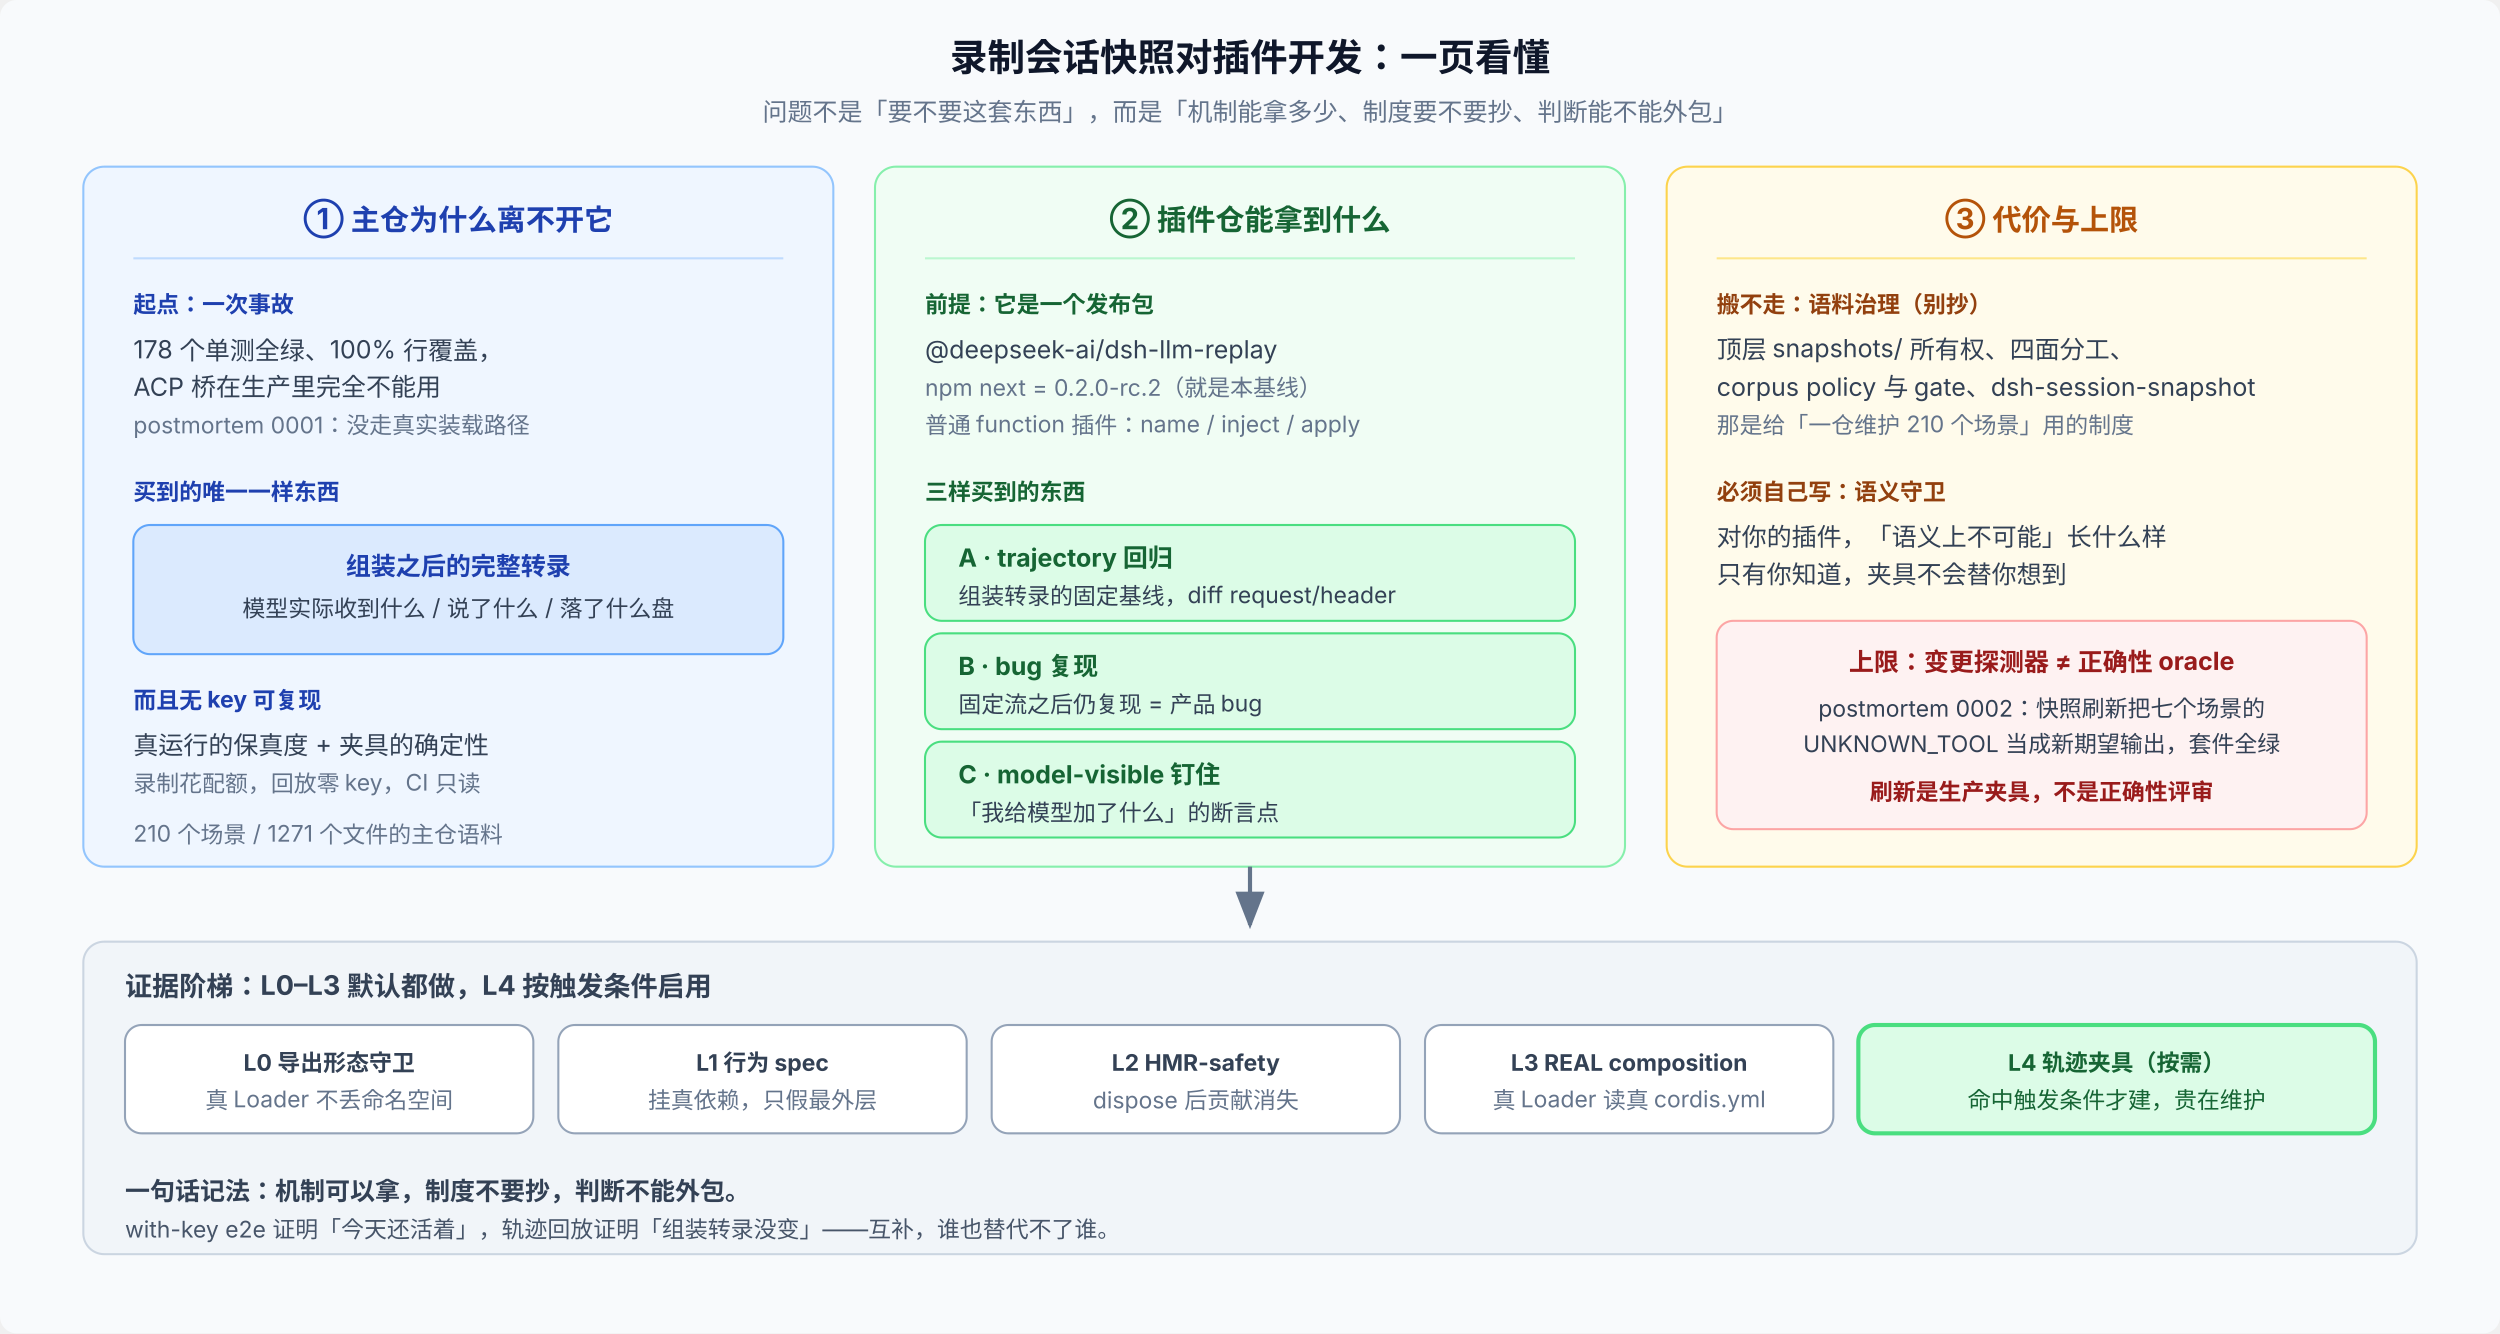
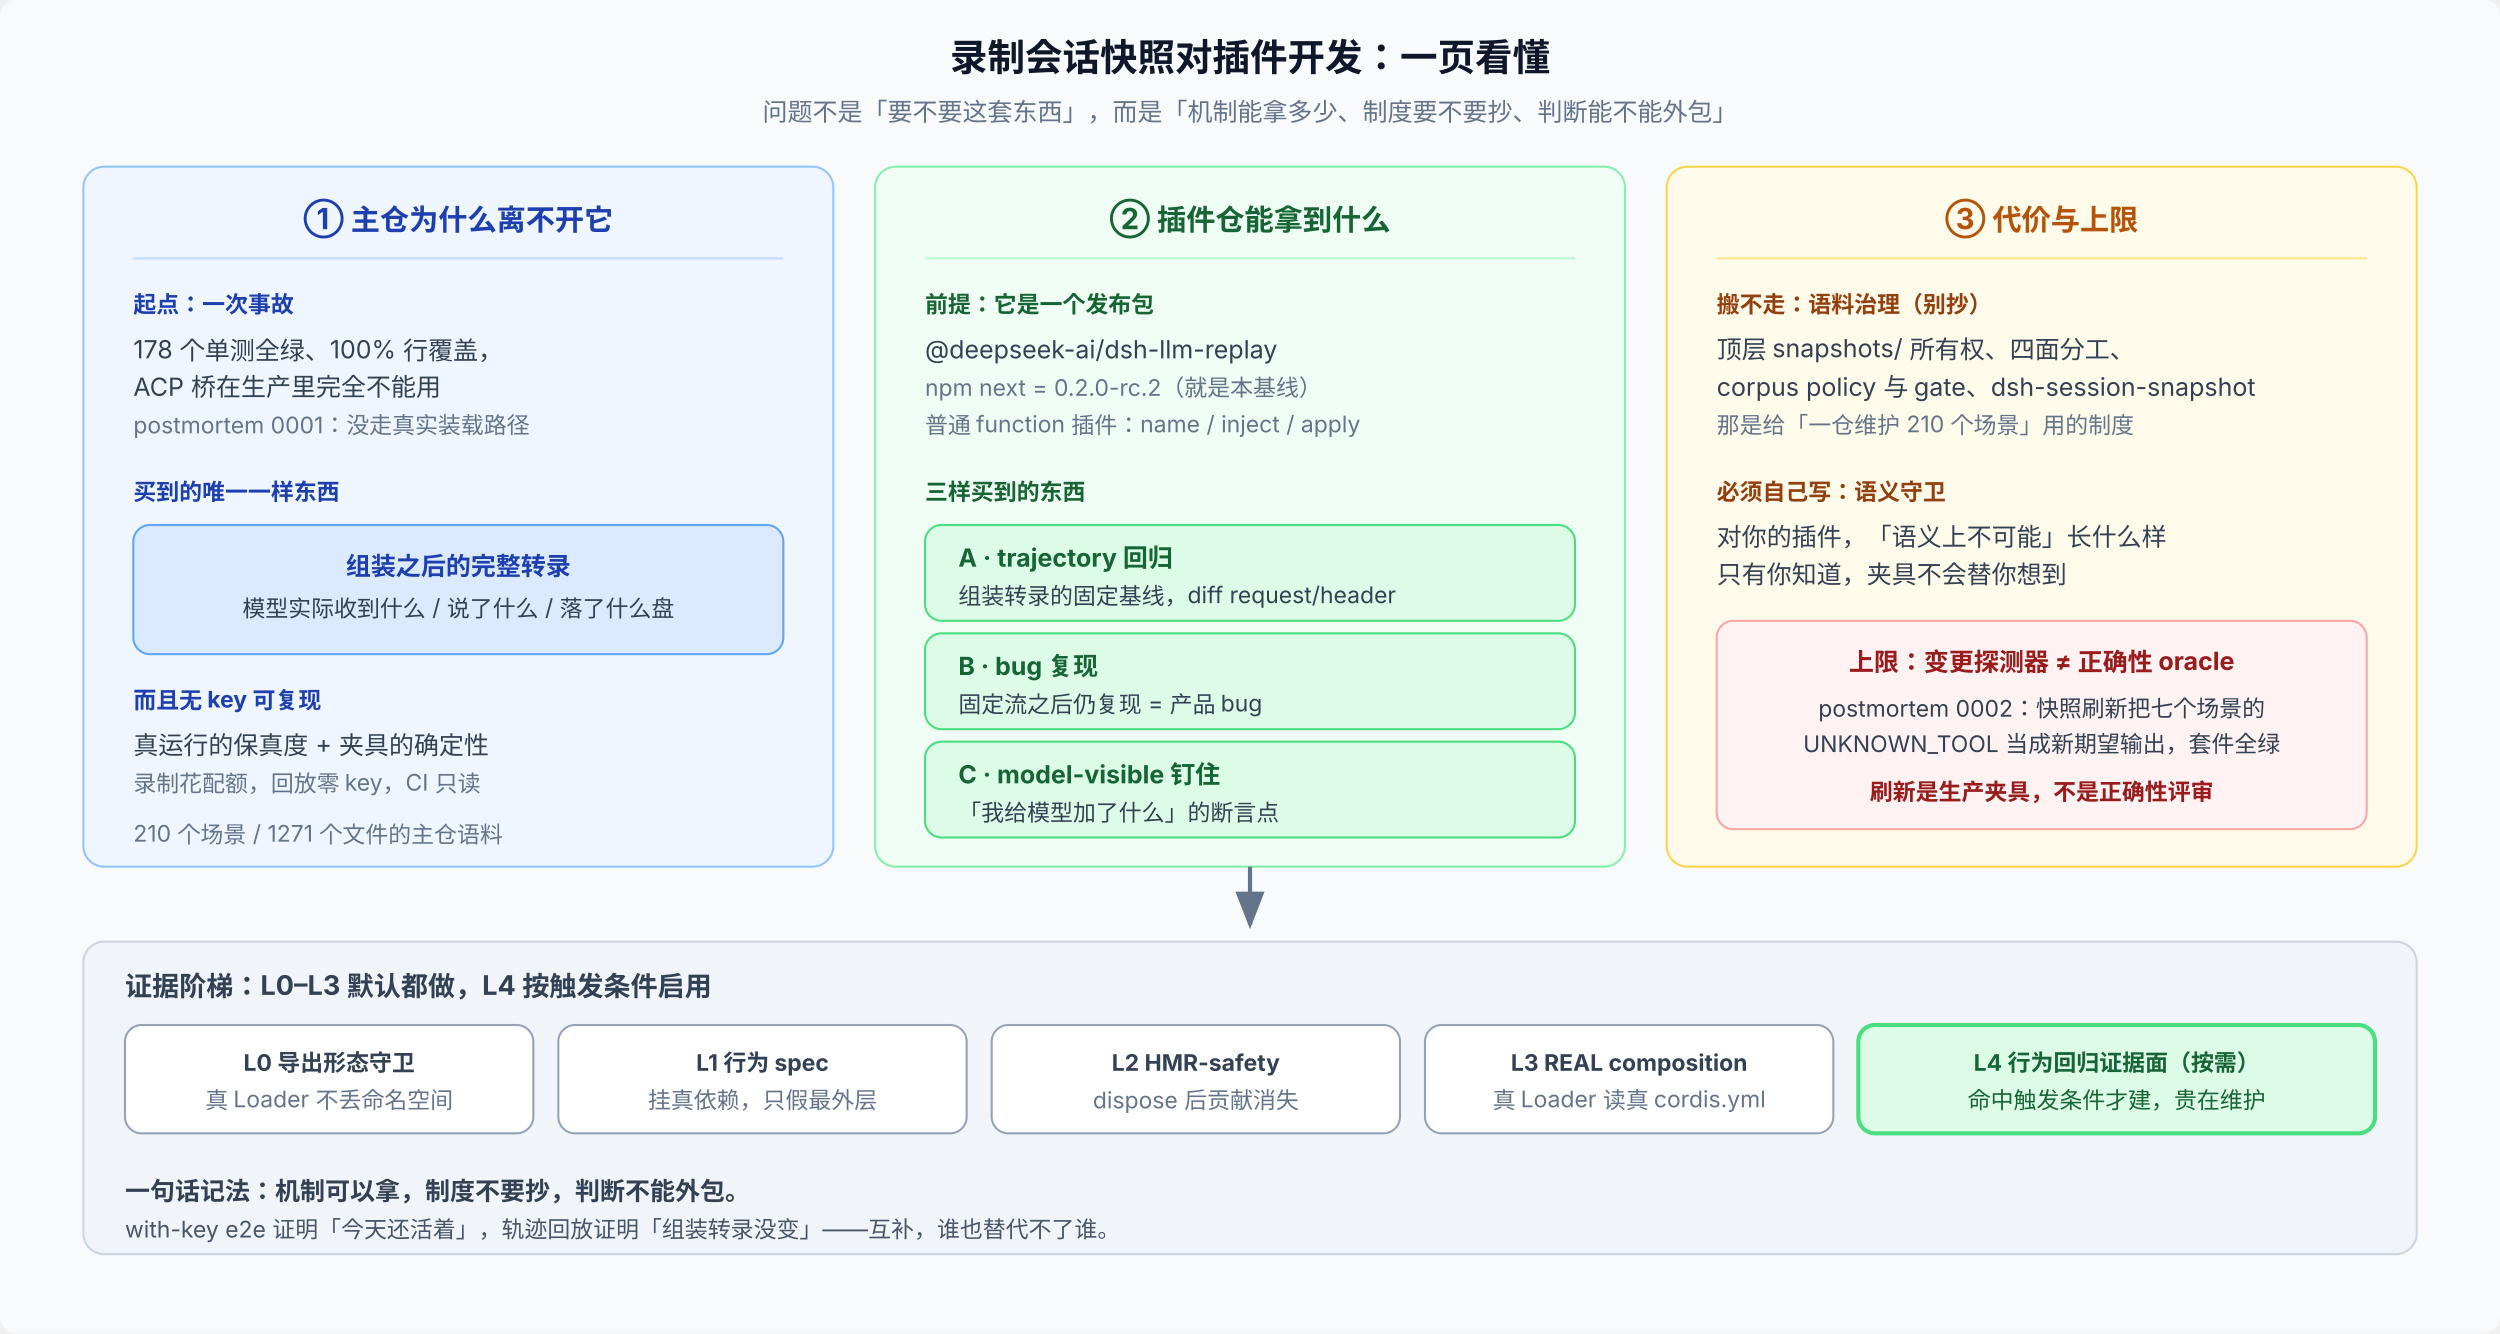
<svg xmlns="http://www.w3.org/2000/svg" viewBox="0 0 1200 640" font-family="system-ui, -apple-system, 'PingFang SC', 'Noto Sans SC', sans-serif" font-size="12" letter-spacing="0">
  <defs>
    <marker id="ov-a" viewBox="0 0 9 7" markerWidth="9" markerHeight="7" refX="8" refY="3.5" orient="auto">
      <path d="M0,0 L9,3.5 L0,7 Z" fill="#64748b" />
    </marker>
  </defs>
  <rect width="1200" height="640" rx="8" fill="#f8fafc" />
  <text x="600" y="34" text-anchor="middle" font-size="18" font-weight="700" fill="#0f172a">录制会话快照对插件开发：一页看懂</text>
  <text x="600" y="58" text-anchor="middle" fill="#64748b">问题不是「要不要这套东西」，而是「机制能拿多少、制度要不要抄、判断能不能外包」</text>
  <rect x="40" y="80" width="360" height="336" rx="10" fill="#eff6ff" stroke="#93c5fd" />
  <text x="220" y="110" text-anchor="middle" font-size="14" font-weight="700" fill="#1e40af">① 主仓为什么离不开它</text>
  <line x1="64" y1="124" x2="376" y2="124" stroke="#bfdbfe" stroke-width="1" />
  <text x="64" y="150" font-size="11" font-weight="700" fill="#1e40af">起点：一次事故</text>
  <text x="64" y="172" fill="#334155">178 个单测全绿、100% 行覆盖，</text>
  <text x="64" y="190" fill="#334155">ACP 桥在生产里完全不能用</text>
  <text x="64" y="208" fill="#64748b" font-size="11">postmortem 0001：没走真实装载路径</text>
  <text x="64" y="240" font-size="11" font-weight="700" fill="#1e40af">买到的唯一一样东西</text>
  <rect x="64" y="252" width="312" height="62" rx="8" fill="#dbeafe" stroke="#60a5fa" />
  <text x="220" y="276" text-anchor="middle" font-weight="700" fill="#1e40af">组装之后的完整转录</text>
  <text x="220" y="296" text-anchor="middle" fill="#334155" font-size="11">模型实际收到什么 / 说了什么 / 落了什么盘</text>
  <text x="64" y="340" font-size="11" font-weight="700" fill="#1e40af">而且无 key 可复现</text>
  <text x="64" y="362" fill="#334155">真运行的保真度 + 夹具的确定性</text>
  <text x="64" y="380" fill="#64748b" font-size="11">录制花配额，回放零 key，CI 只读</text>
  <text x="64" y="404" fill="#64748b" font-size="11">210 个场景 / 1271 个文件的主仓语料</text>
  <rect x="420" y="80" width="360" height="336" rx="10" fill="#f0fdf4" stroke="#86efac" />
  <text x="600" y="110" text-anchor="middle" font-size="14" font-weight="700" fill="#166534">② 插件仓能拿到什么</text>
  <line x1="444" y1="124" x2="756" y2="124" stroke="#bbf7d0" stroke-width="1" />
  <text x="444" y="150" font-size="11" font-weight="700" fill="#166534">前提：它是一个发布包</text>
  <text x="444" y="172" fill="#334155">@deepseek-ai/dsh-llm-replay</text>
  <text x="444" y="190" fill="#64748b" font-size="11">npm next = 0.2.0-rc.2（就是本基线）</text>
  <text x="444" y="208" fill="#64748b" font-size="11">普通 function 插件：name / inject / apply</text>
  <text x="444" y="240" font-size="11" font-weight="700" fill="#166534">三样买到的东西</text>
  <rect x="444" y="252" width="312" height="46" rx="8" fill="#dcfce7" stroke="#4ade80" />
  <text x="460" y="272" fill="#166534" font-weight="700">A · trajectory 回归</text>
  <text x="460" y="290" fill="#334155" font-size="11">组装转录的固定基线，diff request/header</text>
  <rect x="444" y="304" width="312" height="46" rx="8" fill="#dcfce7" stroke="#4ade80" />
  <text x="460" y="324" fill="#166534" font-weight="700">B · bug 复现</text>
  <text x="460" y="342" fill="#334155" font-size="11">固定流之后仍复现 = 产品 bug</text>
  <rect x="444" y="356" width="312" height="46" rx="8" fill="#dcfce7" stroke="#4ade80" />
  <text x="460" y="376" fill="#166534" font-weight="700">C · model-visible 钉住</text>
  <text x="460" y="394" fill="#334155" font-size="11">「我给模型加了什么」的断言点</text>
  <rect x="800" y="80" width="360" height="336" rx="10" fill="#fffbeb" stroke="#fcd34d" />
  <text x="980" y="110" text-anchor="middle" font-size="14" font-weight="700" fill="#b45309">③ 代价与上限</text>
  <line x1="824" y1="124" x2="1136" y2="124" stroke="#fde68a" stroke-width="1" />
  <text x="824" y="150" font-size="11" font-weight="700" fill="#92400e">搬不走：语料治理（别抄）</text>
  <text x="824" y="172" fill="#334155">顶层 snapshots/ 所有权、四面分工、</text>
  <text x="824" y="190" fill="#334155">corpus policy 与 gate、dsh-session-snapshot</text>
  <text x="824" y="208" fill="#64748b" font-size="11">那是给「一仓维护 210 个场景」用的制度</text>
  <text x="824" y="240" font-size="11" font-weight="700" fill="#92400e">必须自己写：语义守卫</text>
  <text x="824" y="262" fill="#334155">对你的插件，「语义上不可能」长什么样</text>
  <text x="824" y="280" fill="#334155">只有你知道，夹具不会替你想到</text>
  <rect x="824" y="298" width="312" height="100" rx="8" fill="#fef2f2" stroke="#fca5a5" />
  <text x="980" y="322" text-anchor="middle" font-weight="700" fill="#991b1b">上限：变更探测器 ≠ 正确性 oracle</text>
  <text x="980" y="344" text-anchor="middle" fill="#334155" font-size="11">postmortem 0002：快照刷新把七个场景的</text>
  <text x="980" y="361" text-anchor="middle" fill="#334155" font-size="11">UNKNOWN_TOOL 当成新期望输出，套件全绿</text>
  <text x="980" y="384" text-anchor="middle" fill="#991b1b" font-size="11" font-weight="700">刷新是生产夹具，不是正确性评审</text>
  <line x1="600" y1="416" x2="600" y2="444" stroke="#64748b" stroke-width="2" marker-end="url(#ov-a)" />
  <rect x="40" y="452" width="1120" height="150" rx="10" fill="#f1f5f9" stroke="#cbd5e1" />
  <text x="60" y="478" font-size="13" font-weight="700" fill="#334155">证据阶梯：L0–L3 默认都做，L4 按触发条件启用</text>
  <rect x="60" y="492" width="196" height="52" rx="8" fill="#ffffff" stroke="#94a3b8" />
  <text x="158" y="514" text-anchor="middle" font-size="11" font-weight="700" fill="#334155">L0 导出形态守卫</text>
  <text x="158" y="532" text-anchor="middle" font-size="11" fill="#64748b">真 Loader 不丢命名空间</text>
  <rect x="268" y="492" width="196" height="52" rx="8" fill="#ffffff" stroke="#94a3b8" />
  <text x="366" y="514" text-anchor="middle" font-size="11" font-weight="700" fill="#334155">L1 行为 spec</text>
  <text x="366" y="532" text-anchor="middle" font-size="11" fill="#64748b">挂真依赖，只假最外层</text>
  <rect x="476" y="492" width="196" height="52" rx="8" fill="#ffffff" stroke="#94a3b8" />
  <text x="574" y="514" text-anchor="middle" font-size="11" font-weight="700" fill="#334155">L2 HMR-safety</text>
  <text x="574" y="532" text-anchor="middle" font-size="11" fill="#64748b">dispose 后贡献消失</text>
  <rect x="684" y="492" width="196" height="52" rx="8" fill="#ffffff" stroke="#94a3b8" />
  <text x="782" y="514" text-anchor="middle" font-size="11" font-weight="700" fill="#334155">L3 REAL composition</text>
  <text x="782" y="532" text-anchor="middle" font-size="11" fill="#64748b">真 Loader 读真 cordis.yml</text>
  <rect x="892" y="492" width="248" height="52" rx="8" fill="#dcfce7" stroke="#4ade80" stroke-width="2" />
-   <text x="1016" y="514" text-anchor="middle" font-size="11" font-weight="700" fill="#166534">L4 轨迹夹具（按需）</text>
+   <text x="1016" y="514" text-anchor="middle" font-size="11" font-weight="700" fill="#166534">L4 行为回归证据面（按需）</text>
  <text x="1016" y="532" text-anchor="middle" font-size="11" fill="#166534">命中触发条件才建，贵在维护</text>
  <text x="60" y="576" font-size="12" font-weight="700" fill="#334155">一句话记法：机制可以拿，制度不要抄，判断不能外包。</text>
  <text x="60" y="594" fill="#475569" font-size="11">with-key e2e 证明「今天还活着」，轨迹回放证明「组装转录没变」——互补，谁也替代不了谁。</text>
</svg>
